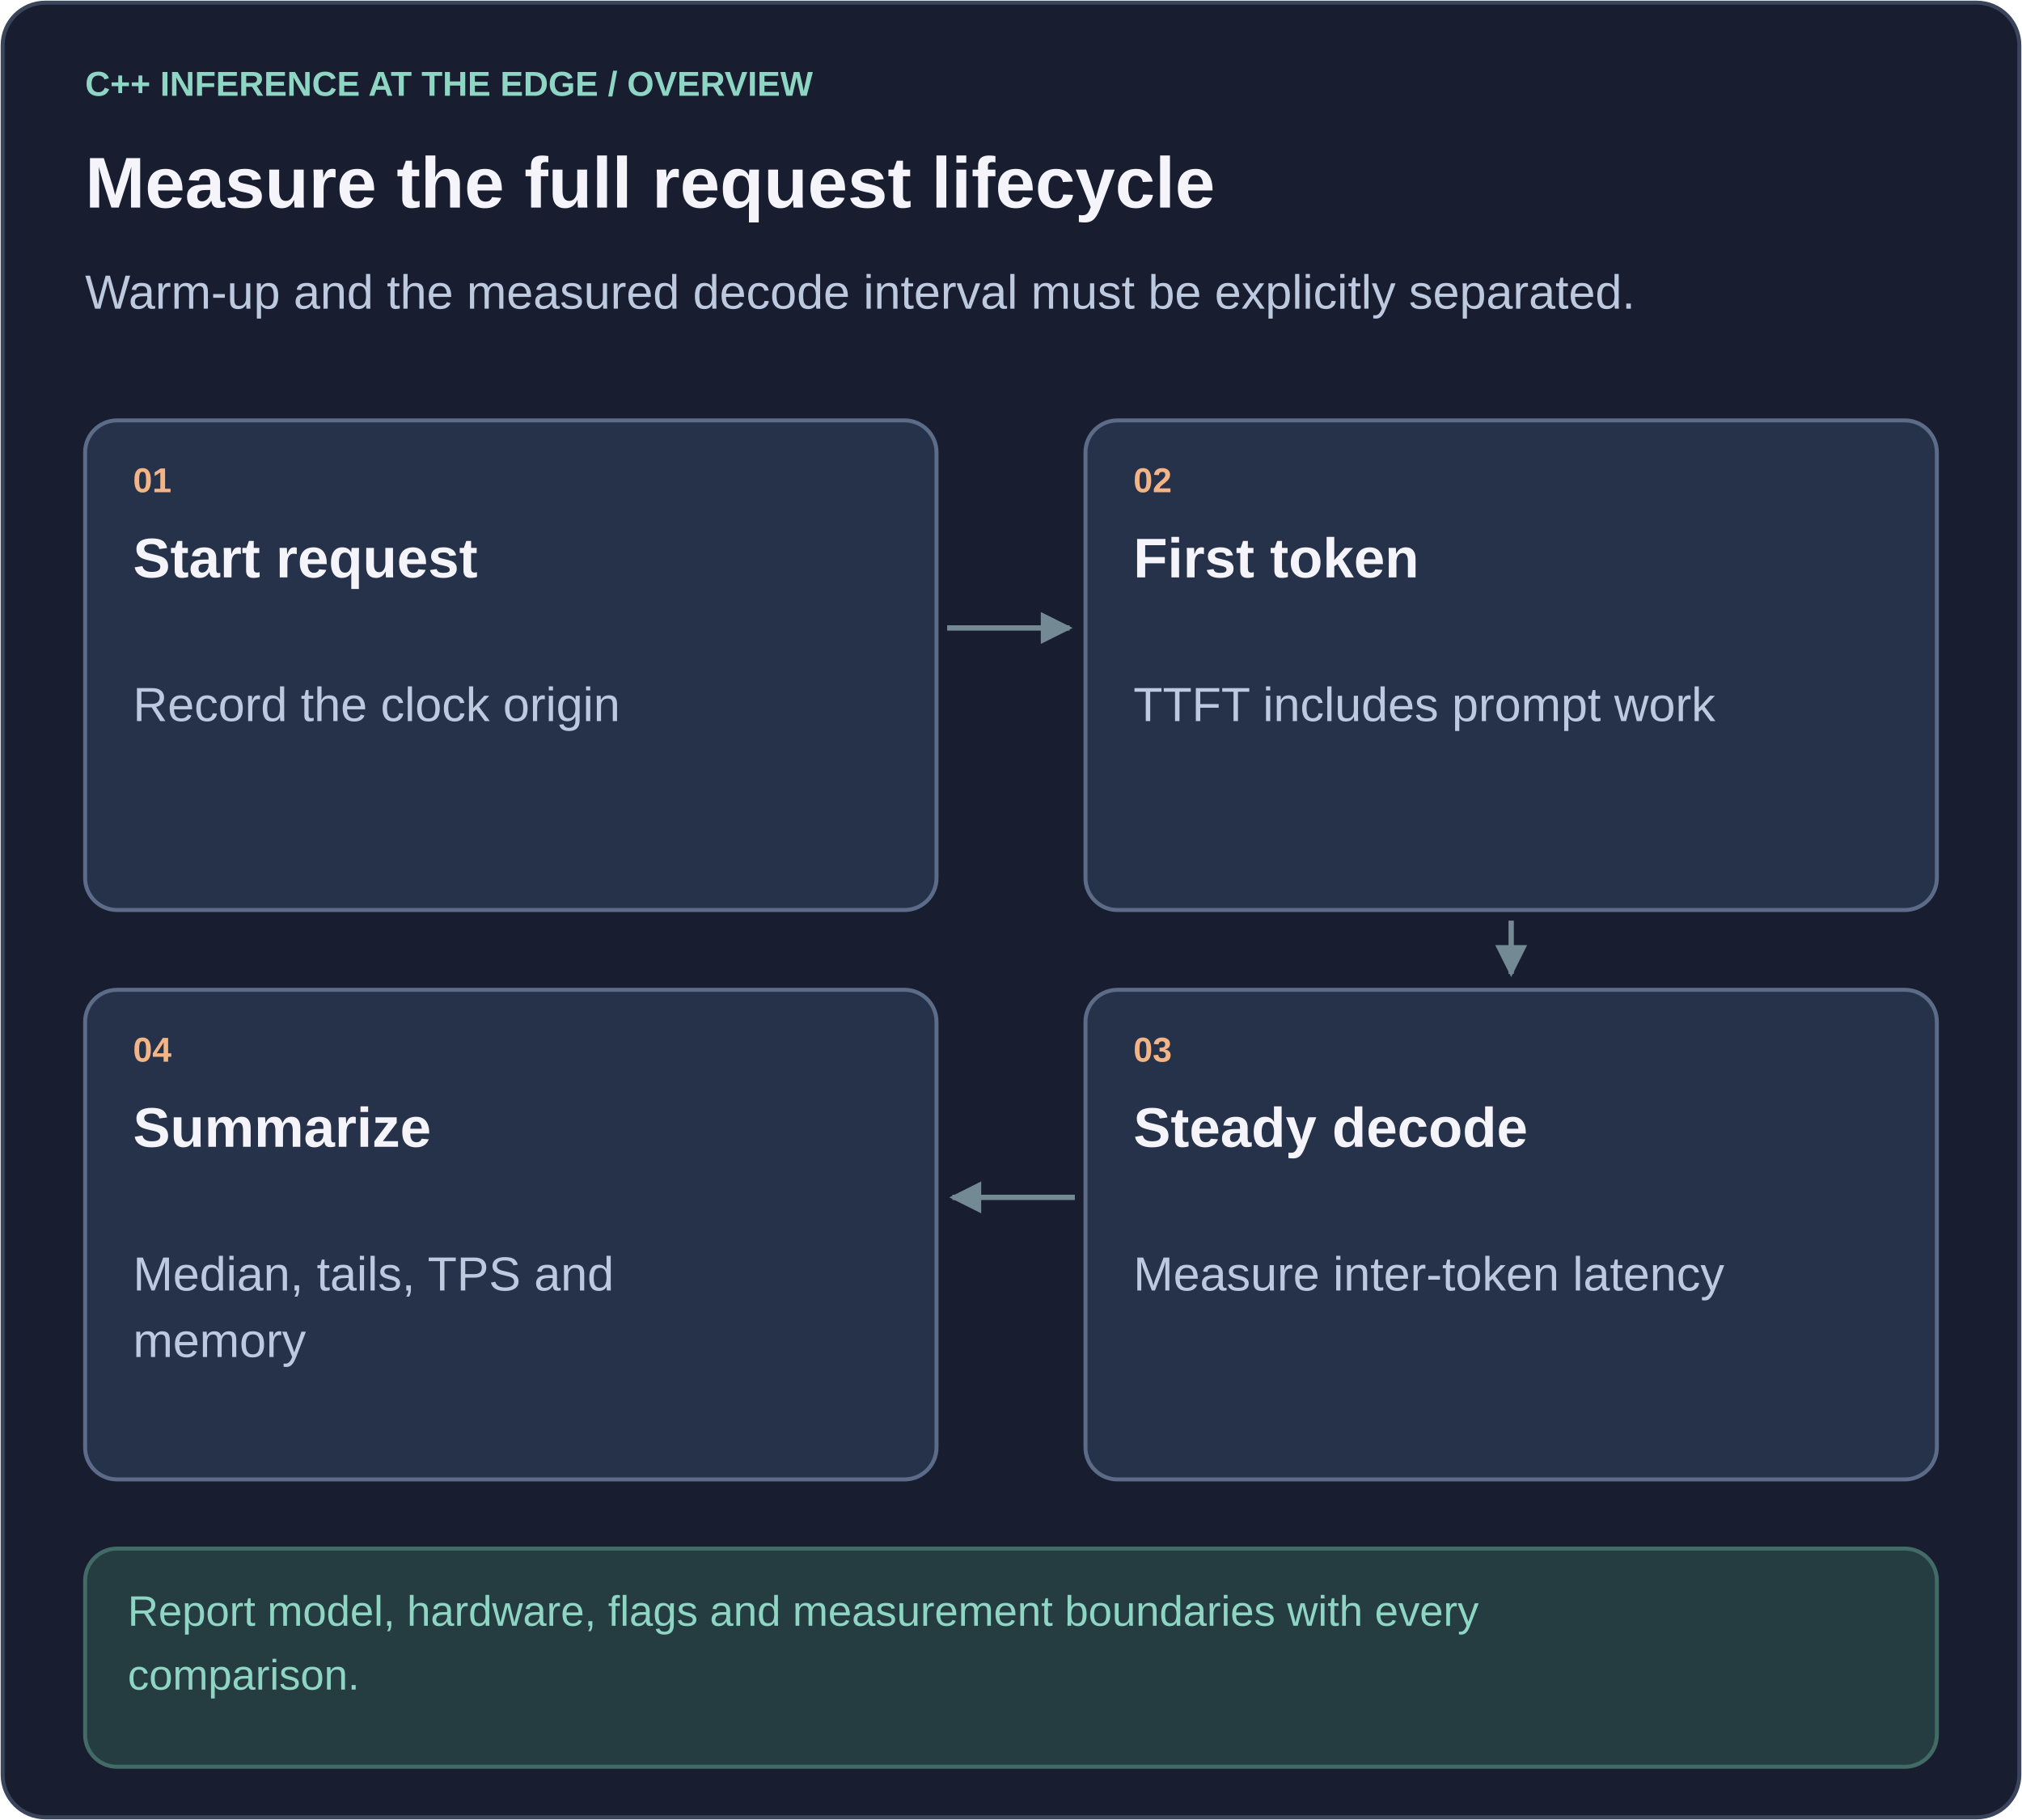
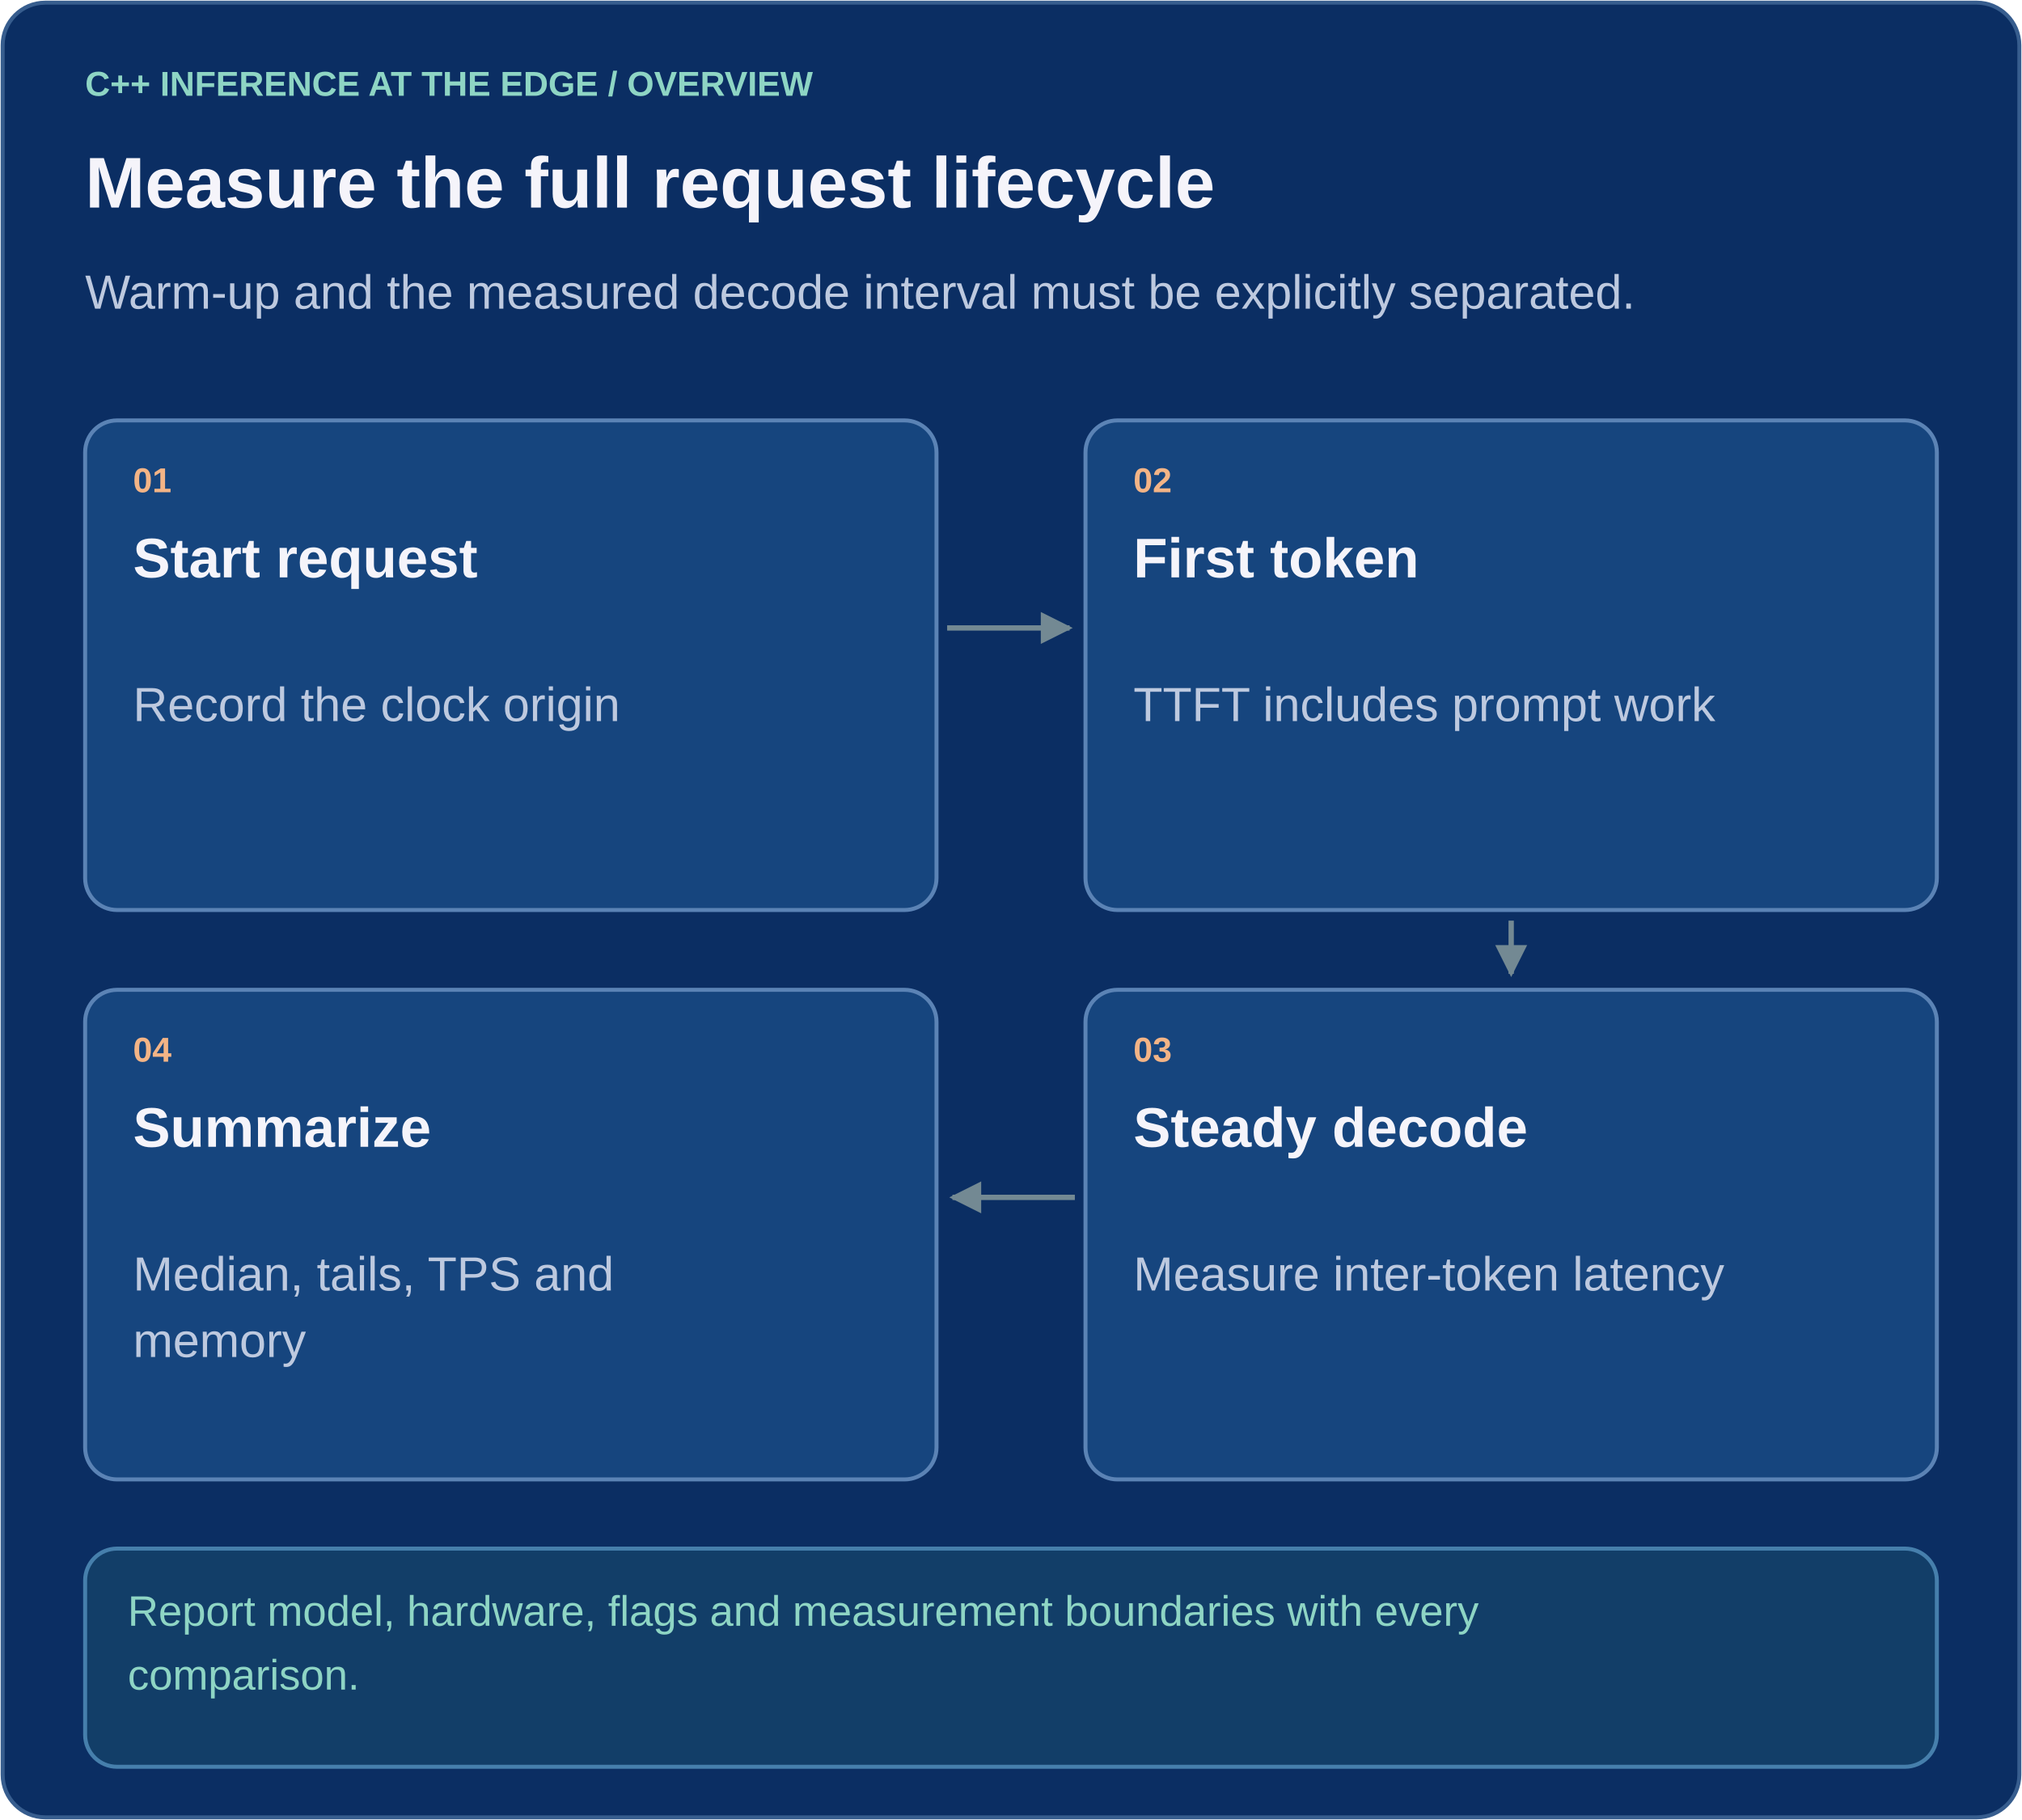
<svg xmlns="http://www.w3.org/2000/svg" width="760" height="684" viewBox="0 0 760 684" role="img" aria-labelledby="title desc">
  <defs>
    <marker id="arrow" viewBox="0 0 10 10" refX="9" refY="5" markerWidth="6" markerHeight="6" orient="auto-start-reverse">
      <path d="M0 0 L10 5 L0 10 Z" fill="#738993" />
    </marker>
  </defs>
  <g font-family="Arial, Helvetica, sans-serif">
-     <rect x="1" y="1" width="758" height="682" rx="16" fill="#181e30" stroke="#3a455c" stroke-width="1.5" />
+     <rect x="1" y="1" width="758" height="682" rx="16" fill="#0b2e63" stroke="#375d8e" stroke-width="1.5" />
    <text x="32" y="36" font-size="13" fill="#8ed5c4" font-weight="700" text-anchor="start">C++ INFERENCE AT THE EDGE  /  OVERVIEW</text>
    <text x="32" y="78" font-size="27" fill="#f5f4fa" font-weight="600" text-anchor="start">Measure the full request lifecycle</text>
    <text x="32" y="116" font-size="18" fill="#bdc9df" font-weight="400" text-anchor="start">Warm-up and the measured decode interval must be explicitly separated.</text>
-     <rect x="32" y="158" width="320" height="184" rx="12" fill="#26324a" stroke="#5c6c88" stroke-width="1.5" />
+     <rect x="32" y="158" width="320" height="184" rx="12" fill="#16457e" stroke="#5b83b5" stroke-width="1.5" />
    <text x="50" y="185" font-size="13" fill="#f3b486" font-weight="700" text-anchor="start">01</text>
    <text x="50" y="217" font-size="21" fill="#f5f4fa" font-weight="600" text-anchor="start">Start request</text>
    <text x="50" y="271" font-size="18" fill="#bdc9df" font-weight="400" text-anchor="start">Record the clock origin</text>
-     <rect x="408" y="158" width="320" height="184" rx="12" fill="#26324a" stroke="#5c6c88" stroke-width="1.5" />
+     <rect x="408" y="158" width="320" height="184" rx="12" fill="#16457e" stroke="#5b83b5" stroke-width="1.5" />
    <text x="426" y="185" font-size="13" fill="#f3b486" font-weight="700" text-anchor="start">02</text>
    <text x="426" y="217" font-size="21" fill="#f5f4fa" font-weight="600" text-anchor="start">First token</text>
    <text x="426" y="271" font-size="18" fill="#bdc9df" font-weight="400" text-anchor="start">TTFT includes prompt work</text>
-     <rect x="408" y="372" width="320" height="184" rx="12" fill="#26324a" stroke="#5c6c88" stroke-width="1.5" />
+     <rect x="408" y="372" width="320" height="184" rx="12" fill="#16457e" stroke="#5b83b5" stroke-width="1.5" />
    <text x="426" y="399" font-size="13" fill="#f3b486" font-weight="700" text-anchor="start">03</text>
    <text x="426" y="431" font-size="21" fill="#f5f4fa" font-weight="600" text-anchor="start">Steady decode</text>
    <text x="426" y="485" font-size="18" fill="#bdc9df" font-weight="400" text-anchor="start">Measure inter-token latency</text>
-     <rect x="32" y="372" width="320" height="184" rx="12" fill="#26324a" stroke="#5c6c88" stroke-width="1.5" />
+     <rect x="32" y="372" width="320" height="184" rx="12" fill="#16457e" stroke="#5b83b5" stroke-width="1.5" />
    <text x="50" y="399" font-size="13" fill="#f3b486" font-weight="700" text-anchor="start">04</text>
    <text x="50" y="431" font-size="21" fill="#f5f4fa" font-weight="600" text-anchor="start">Summarize</text>
    <text x="50" y="485" font-size="18" fill="#bdc9df" font-weight="400" text-anchor="start">Median, tails, TPS and</text>
    <text x="50" y="510" font-size="18" fill="#bdc9df" font-weight="400" text-anchor="start">memory</text>
    <path d="M356 236 L402 236" fill="none" stroke="#738993" stroke-width="2" marker-end="url(#arrow)" />
    <path d="M568 346 L568 366" fill="none" stroke="#738993" stroke-width="2" marker-end="url(#arrow)" />
    <path d="M404 450 L358 450" fill="none" stroke="#738993" stroke-width="2" marker-end="url(#arrow)" />
-     <rect x="32" y="582" width="696" height="82" rx="12" fill="#253d40" stroke="#426b66" stroke-width="1.5" />
+     <rect x="32" y="582" width="696" height="82" rx="12" fill="#123e68" stroke="#467fac" stroke-width="1.5" />
    <text x="48" y="611" font-size="16" fill="#8ed5c4" font-weight="400" text-anchor="start">Report model, hardware, flags and measurement boundaries with every</text>
    <text x="48" y="635" font-size="16" fill="#8ed5c4" font-weight="400" text-anchor="start">comparison.</text>
  </g>
</svg>
